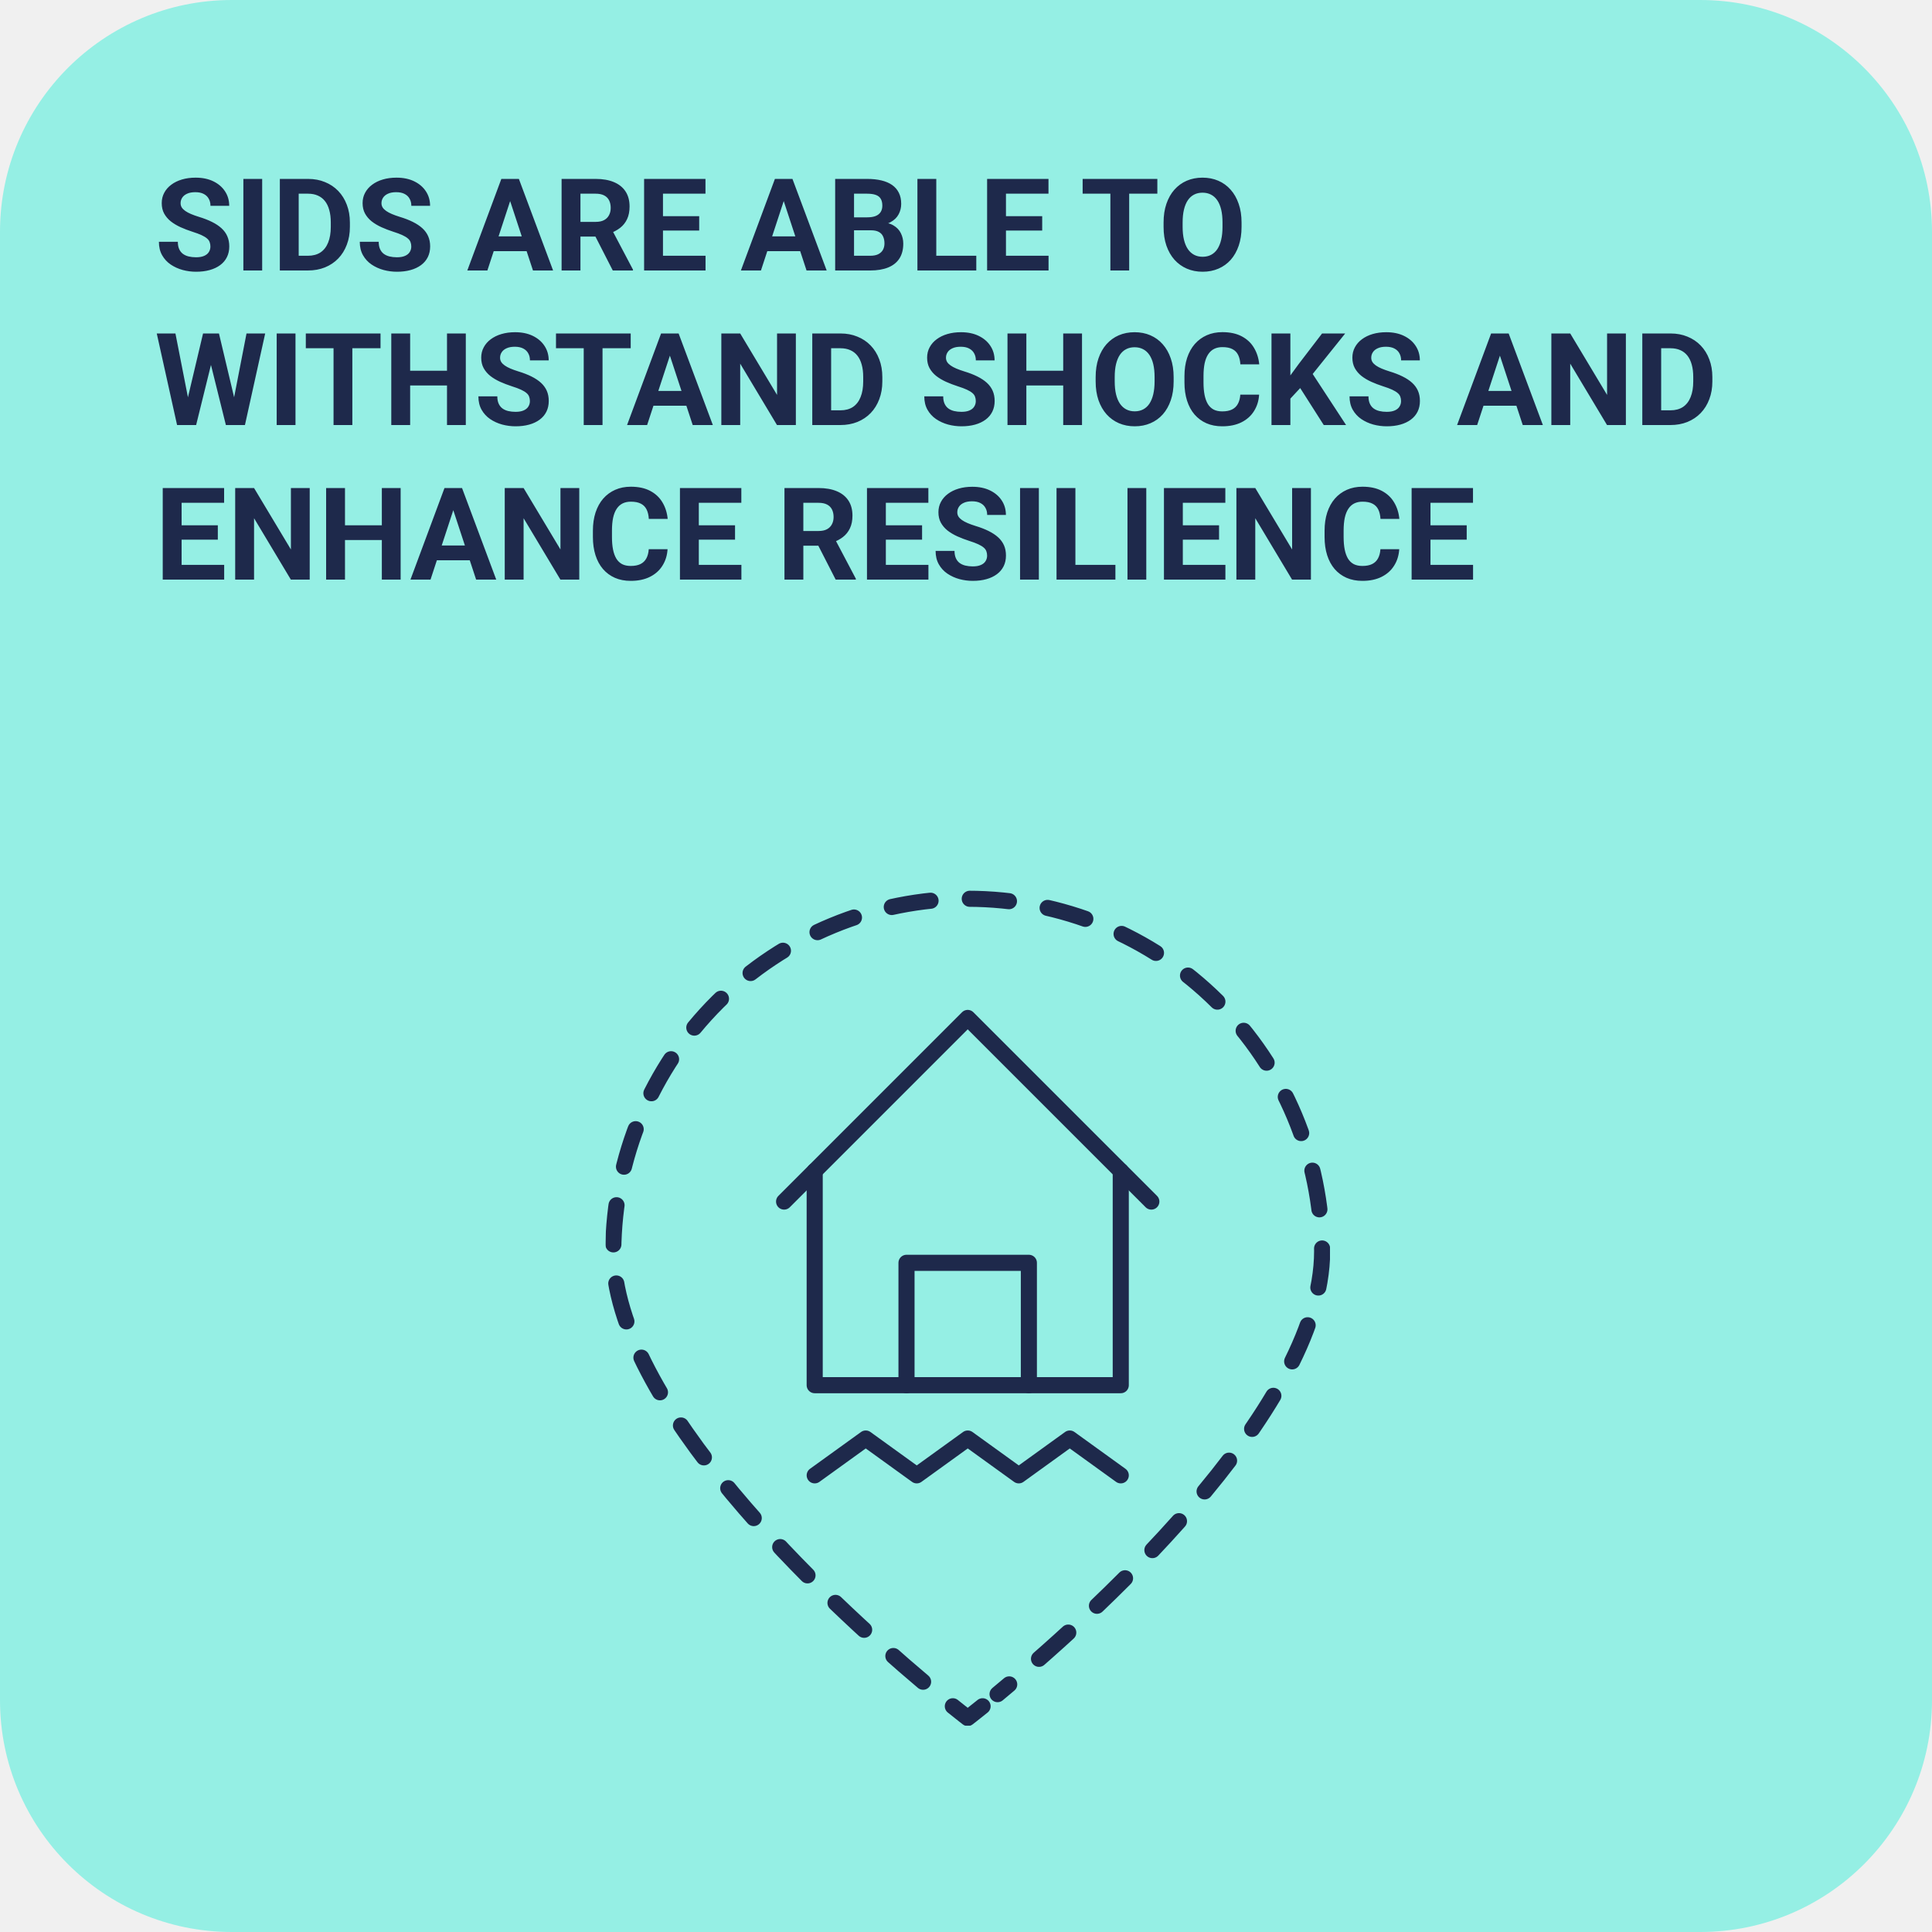
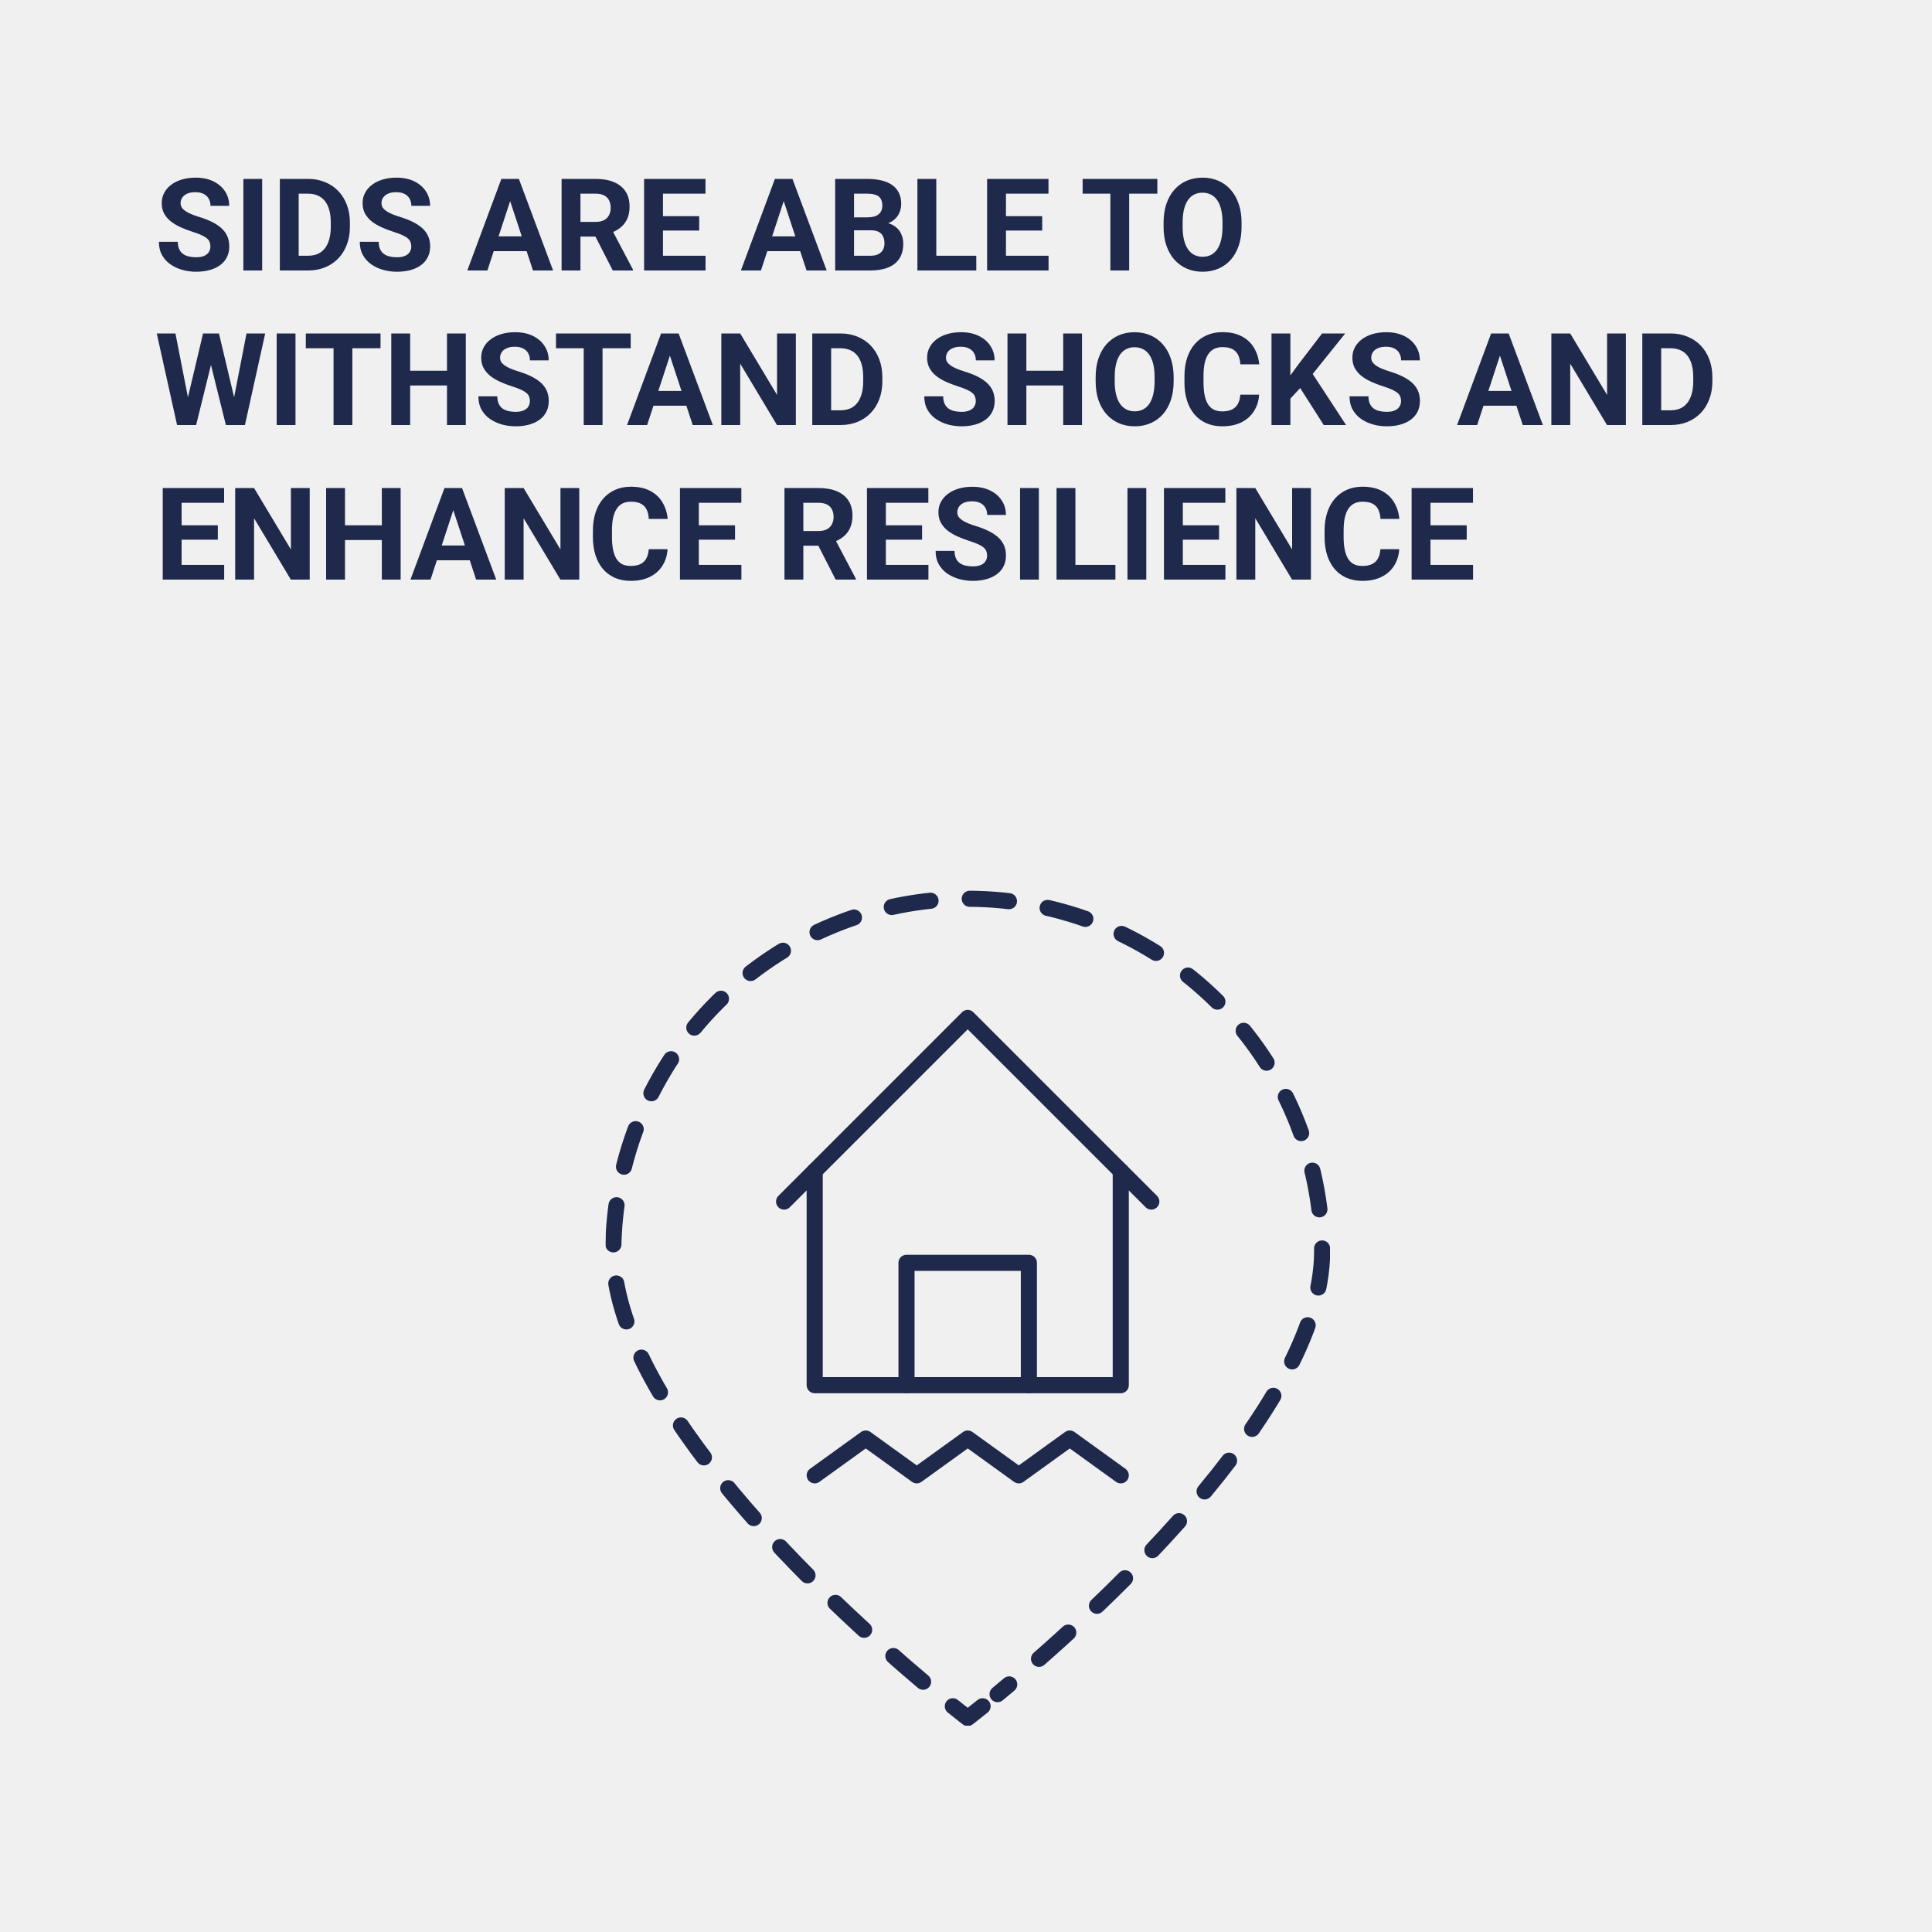
<svg xmlns="http://www.w3.org/2000/svg" width="150" height="150" viewBox="0 0 150 150" fill="none">
  <g clip-path="url(#clip0_1_114)">
-     <path d="M132 0H18C8.059 0 0 8.059 0 18V132C0 141.941 8.059 150 18 150H132C141.941 150 150 141.941 150 132V18C150 8.059 141.941 0 132 0Z" fill="#95EFE4" />
    <path d="M16.336 19.14C16.336 19.013 16.316 18.899 16.277 18.798C16.241 18.694 16.173 18.599 16.072 18.515C15.971 18.427 15.83 18.34 15.648 18.256C15.465 18.171 15.229 18.083 14.94 17.992C14.617 17.888 14.311 17.771 14.021 17.641C13.735 17.51 13.481 17.359 13.26 17.186C13.042 17.011 12.869 16.807 12.742 16.576C12.618 16.345 12.557 16.076 12.557 15.771C12.557 15.474 12.622 15.206 12.752 14.965C12.882 14.721 13.065 14.512 13.299 14.34C13.533 14.164 13.81 14.029 14.129 13.935C14.451 13.84 14.804 13.793 15.188 13.793C15.713 13.793 16.17 13.887 16.561 14.076C16.951 14.265 17.254 14.524 17.469 14.852C17.687 15.181 17.796 15.557 17.796 15.98H16.341C16.341 15.772 16.297 15.59 16.209 15.434C16.124 15.274 15.994 15.149 15.818 15.058C15.646 14.966 15.428 14.921 15.164 14.921C14.91 14.921 14.699 14.96 14.529 15.038C14.36 15.113 14.233 15.216 14.148 15.346C14.064 15.473 14.021 15.616 14.021 15.775C14.021 15.896 14.051 16.005 14.109 16.102C14.171 16.2 14.262 16.291 14.383 16.376C14.503 16.461 14.651 16.54 14.827 16.615C15.003 16.69 15.206 16.763 15.438 16.835C15.825 16.952 16.165 17.084 16.458 17.23C16.754 17.377 17.002 17.541 17.2 17.724C17.399 17.906 17.549 18.113 17.649 18.344C17.75 18.575 17.801 18.837 17.801 19.13C17.801 19.439 17.741 19.716 17.62 19.96C17.5 20.204 17.326 20.411 17.098 20.58C16.87 20.749 16.598 20.878 16.282 20.966C15.966 21.054 15.613 21.098 15.223 21.098C14.871 21.098 14.524 21.052 14.183 20.961C13.841 20.866 13.53 20.725 13.25 20.536C12.973 20.347 12.752 20.106 12.586 19.814C12.42 19.52 12.337 19.174 12.337 18.773H13.807C13.807 18.995 13.841 19.182 13.909 19.335C13.977 19.488 14.074 19.612 14.197 19.706C14.324 19.8 14.474 19.869 14.646 19.911C14.822 19.953 15.014 19.975 15.223 19.975C15.477 19.975 15.685 19.939 15.848 19.867C16.014 19.796 16.136 19.696 16.214 19.569C16.295 19.442 16.336 19.299 16.336 19.14ZM20.355 13.891V21H18.895V13.891H20.355ZM23.909 21H22.361L22.371 19.857H23.909C24.293 19.857 24.617 19.771 24.881 19.599C25.145 19.423 25.343 19.167 25.477 18.832C25.613 18.497 25.682 18.091 25.682 17.616V17.27C25.682 16.905 25.643 16.584 25.564 16.308C25.49 16.031 25.377 15.798 25.227 15.609C25.078 15.421 24.894 15.279 24.676 15.185C24.458 15.087 24.207 15.038 23.924 15.038H22.332V13.891H23.924C24.399 13.891 24.834 13.972 25.227 14.135C25.625 14.294 25.968 14.524 26.258 14.823C26.547 15.123 26.77 15.481 26.927 15.898C27.086 16.311 27.166 16.771 27.166 17.279V17.616C27.166 18.121 27.086 18.581 26.927 18.998C26.77 19.415 26.547 19.773 26.258 20.072C25.971 20.369 25.628 20.598 25.227 20.761C24.83 20.92 24.391 21 23.909 21ZM23.191 13.891V21H21.727V13.891H23.191ZM31.932 19.14C31.932 19.013 31.912 18.899 31.873 18.798C31.837 18.694 31.769 18.599 31.668 18.515C31.567 18.427 31.425 18.34 31.243 18.256C31.061 18.171 30.825 18.083 30.535 17.992C30.213 17.888 29.907 17.771 29.617 17.641C29.331 17.51 29.077 17.359 28.855 17.186C28.637 17.011 28.465 16.807 28.338 16.576C28.214 16.345 28.152 16.076 28.152 15.771C28.152 15.474 28.217 15.206 28.348 14.965C28.478 14.721 28.66 14.512 28.895 14.34C29.129 14.164 29.406 14.029 29.725 13.935C30.047 13.84 30.4 13.793 30.784 13.793C31.308 13.793 31.766 13.887 32.156 14.076C32.547 14.265 32.85 14.524 33.065 14.852C33.283 15.181 33.392 15.557 33.392 15.98H31.936C31.936 15.772 31.893 15.59 31.805 15.434C31.72 15.274 31.59 15.149 31.414 15.058C31.241 14.966 31.023 14.921 30.76 14.921C30.506 14.921 30.294 14.96 30.125 15.038C29.956 15.113 29.829 15.216 29.744 15.346C29.66 15.473 29.617 15.616 29.617 15.775C29.617 15.896 29.646 16.005 29.705 16.102C29.767 16.2 29.858 16.291 29.979 16.376C30.099 16.461 30.247 16.54 30.423 16.615C30.599 16.69 30.802 16.763 31.033 16.835C31.421 16.952 31.761 17.084 32.054 17.23C32.35 17.377 32.597 17.541 32.796 17.724C32.995 17.906 33.144 18.113 33.245 18.344C33.346 18.575 33.397 18.837 33.397 19.13C33.397 19.439 33.336 19.716 33.216 19.96C33.095 20.204 32.921 20.411 32.693 20.58C32.465 20.749 32.194 20.878 31.878 20.966C31.562 21.054 31.209 21.098 30.818 21.098C30.467 21.098 30.12 21.052 29.778 20.961C29.436 20.866 29.126 20.725 28.846 20.536C28.569 20.347 28.348 20.106 28.182 19.814C28.016 19.52 27.933 19.174 27.933 18.773H29.402C29.402 18.995 29.436 19.182 29.505 19.335C29.573 19.488 29.669 19.612 29.793 19.706C29.92 19.8 30.07 19.869 30.242 19.911C30.418 19.953 30.61 19.975 30.818 19.975C31.072 19.975 31.281 19.939 31.443 19.867C31.609 19.796 31.731 19.696 31.81 19.569C31.891 19.442 31.932 19.299 31.932 19.14ZM39.773 15.106L37.84 21H36.282L38.924 13.891H39.915L39.773 15.106ZM41.38 21L39.441 15.106L39.285 13.891H40.286L42.942 21H41.38ZM41.292 18.354V19.501H37.537V18.354H41.292ZM43.602 13.891H46.253C46.797 13.891 47.264 13.972 47.654 14.135C48.048 14.297 48.351 14.538 48.562 14.857C48.774 15.176 48.88 15.569 48.88 16.034C48.88 16.415 48.815 16.742 48.685 17.016C48.558 17.286 48.377 17.512 48.143 17.694C47.911 17.873 47.64 18.017 47.327 18.124L46.863 18.368H44.559L44.549 17.226H46.263C46.52 17.226 46.733 17.18 46.902 17.089C47.072 16.998 47.199 16.871 47.283 16.708C47.371 16.545 47.415 16.356 47.415 16.142C47.415 15.914 47.373 15.717 47.288 15.551C47.203 15.385 47.075 15.258 46.902 15.17C46.73 15.082 46.513 15.038 46.253 15.038H45.066V21H43.602V13.891ZM47.576 21L45.955 17.831L47.503 17.821L49.144 20.932V21H47.576ZM54.778 19.857V21H50.994V19.857H54.778ZM51.473 13.891V21H50.008V13.891H51.473ZM54.285 16.786V17.899H50.994V16.786H54.285ZM54.773 13.891V15.038H50.994V13.891H54.773ZM61.014 15.106L59.08 21H57.523L60.164 13.891H61.155L61.014 15.106ZM62.62 21L60.682 15.106L60.525 13.891H61.526L64.183 21H62.62ZM62.532 18.354V19.501H58.777V18.354H62.532ZM67.625 17.88H65.799L65.789 16.874H67.322C67.592 16.874 67.814 16.84 67.986 16.771C68.159 16.7 68.287 16.597 68.372 16.464C68.46 16.327 68.504 16.161 68.504 15.966C68.504 15.745 68.462 15.565 68.377 15.429C68.296 15.292 68.167 15.193 67.991 15.131C67.819 15.069 67.596 15.038 67.322 15.038H66.307V21H64.842V13.891H67.322C67.736 13.891 68.105 13.93 68.431 14.008C68.759 14.086 69.038 14.205 69.266 14.364C69.493 14.524 69.668 14.726 69.788 14.97C69.909 15.211 69.969 15.497 69.969 15.829C69.969 16.122 69.902 16.392 69.769 16.64C69.638 16.887 69.432 17.089 69.148 17.245C68.868 17.401 68.502 17.488 68.05 17.504L67.625 17.88ZM67.561 21H65.398L65.97 19.857H67.561C67.819 19.857 68.029 19.817 68.191 19.735C68.354 19.651 68.475 19.537 68.553 19.394C68.631 19.25 68.67 19.086 68.67 18.9C68.67 18.692 68.634 18.511 68.562 18.358C68.494 18.205 68.383 18.088 68.231 18.007C68.078 17.922 67.876 17.88 67.625 17.88H66.214L66.224 16.874H67.981L68.318 17.27C68.751 17.263 69.1 17.34 69.363 17.499C69.63 17.655 69.824 17.859 69.944 18.109C70.068 18.36 70.13 18.629 70.13 18.915C70.13 19.371 70.031 19.755 69.832 20.067C69.633 20.377 69.342 20.609 68.958 20.766C68.577 20.922 68.112 21 67.561 21ZM75.799 19.857V21H72.22V19.857H75.799ZM72.693 13.891V21H71.228V13.891H72.693ZM81.409 19.857V21H77.625V19.857H81.409ZM78.103 13.891V21H76.639V13.891H78.103ZM80.916 16.786V17.899H77.625V16.786H80.916ZM81.404 13.891V15.038H77.625V13.891H81.404ZM87.669 13.891V21H86.209V13.891H87.669ZM89.856 13.891V15.038H84.056V13.891H89.856ZM96.394 17.279V17.616C96.394 18.157 96.321 18.642 96.175 19.071C96.028 19.501 95.822 19.867 95.555 20.17C95.288 20.469 94.969 20.699 94.598 20.858C94.23 21.018 93.821 21.098 93.372 21.098C92.926 21.098 92.518 21.018 92.147 20.858C91.779 20.699 91.46 20.469 91.189 20.17C90.919 19.867 90.709 19.501 90.56 19.071C90.413 18.642 90.34 18.157 90.34 17.616V17.279C90.34 16.736 90.413 16.251 90.56 15.824C90.706 15.395 90.913 15.028 91.18 14.726C91.45 14.423 91.769 14.192 92.137 14.032C92.508 13.873 92.916 13.793 93.362 13.793C93.811 13.793 94.22 13.873 94.588 14.032C94.959 14.192 95.278 14.423 95.545 14.726C95.815 15.028 96.023 15.395 96.17 15.824C96.32 16.251 96.394 16.736 96.394 17.279ZM94.915 17.616V17.27C94.915 16.892 94.881 16.56 94.812 16.273C94.744 15.987 94.643 15.746 94.51 15.551C94.376 15.355 94.213 15.209 94.022 15.111C93.829 15.01 93.61 14.96 93.362 14.96C93.115 14.96 92.895 15.01 92.703 15.111C92.514 15.209 92.353 15.355 92.22 15.551C92.09 15.746 91.99 15.987 91.922 16.273C91.853 16.56 91.819 16.892 91.819 17.27V17.616C91.819 17.991 91.853 18.323 91.922 18.612C91.99 18.899 92.091 19.141 92.225 19.34C92.358 19.535 92.521 19.683 92.713 19.784C92.905 19.885 93.125 19.936 93.372 19.936C93.62 19.936 93.839 19.885 94.031 19.784C94.223 19.683 94.384 19.535 94.515 19.34C94.645 19.141 94.744 18.899 94.812 18.612C94.881 18.323 94.915 17.991 94.915 17.616ZM14.349 31.872L15.765 25.891H16.556L16.736 26.887L15.227 33H14.378L14.349 31.872ZM13.621 25.891L14.793 31.872L14.695 33H13.748L12.171 25.891H13.621ZM17.981 31.848L19.139 25.891H20.589L19.017 33H18.069L17.981 31.848ZM17 25.891L18.426 31.896L18.387 33H17.537L16.019 26.882L16.214 25.891H17ZM22.942 25.891V33H21.482V25.891H22.942ZM27.356 25.891V33H25.896V25.891H27.356ZM29.544 25.891V27.038H23.743V25.891H29.544ZM35.12 28.786V29.929H31.409V28.786H35.12ZM31.844 25.891V33H30.379V25.891H31.844ZM36.165 25.891V33H34.705V25.891H36.165ZM41.141 31.14C41.141 31.013 41.121 30.899 41.082 30.798C41.046 30.694 40.978 30.599 40.877 30.515C40.776 30.427 40.634 30.34 40.452 30.256C40.27 30.171 40.034 30.083 39.744 29.992C39.422 29.888 39.116 29.771 38.826 29.641C38.54 29.51 38.286 29.359 38.065 29.186C37.846 29.011 37.674 28.807 37.547 28.576C37.423 28.345 37.361 28.076 37.361 27.77C37.361 27.474 37.426 27.206 37.557 26.965C37.687 26.721 37.869 26.512 38.103 26.34C38.338 26.164 38.615 26.029 38.934 25.935C39.256 25.84 39.609 25.793 39.993 25.793C40.517 25.793 40.975 25.887 41.365 26.076C41.756 26.265 42.059 26.524 42.273 26.852C42.492 27.181 42.601 27.557 42.601 27.98H41.145C41.145 27.772 41.102 27.59 41.014 27.434C40.929 27.274 40.799 27.149 40.623 27.058C40.45 26.966 40.232 26.921 39.969 26.921C39.715 26.921 39.503 26.96 39.334 27.038C39.165 27.113 39.038 27.215 38.953 27.346C38.868 27.473 38.826 27.616 38.826 27.775C38.826 27.896 38.855 28.005 38.914 28.102C38.976 28.2 39.067 28.291 39.188 28.376C39.308 28.461 39.456 28.54 39.632 28.615C39.808 28.69 40.011 28.763 40.242 28.835C40.63 28.952 40.97 29.084 41.263 29.23C41.559 29.377 41.806 29.541 42.005 29.724C42.203 29.906 42.353 30.113 42.454 30.344C42.555 30.575 42.605 30.837 42.605 31.13C42.605 31.439 42.545 31.716 42.425 31.96C42.304 32.204 42.13 32.411 41.902 32.58C41.675 32.749 41.403 32.878 41.087 32.966C40.771 33.054 40.418 33.098 40.027 33.098C39.676 33.098 39.329 33.052 38.987 32.961C38.645 32.867 38.335 32.725 38.055 32.536C37.778 32.347 37.557 32.106 37.391 31.814C37.225 31.52 37.142 31.174 37.142 30.773H38.611C38.611 30.995 38.645 31.182 38.714 31.335C38.782 31.488 38.878 31.612 39.002 31.706C39.129 31.8 39.279 31.869 39.451 31.911C39.627 31.953 39.819 31.975 40.027 31.975C40.281 31.975 40.49 31.939 40.652 31.867C40.818 31.796 40.94 31.696 41.019 31.569C41.1 31.442 41.141 31.299 41.141 31.14ZM46.78 25.891V33H45.32V25.891H46.78ZM48.968 25.891V27.038H43.167V25.891H48.968ZM52.176 27.106L50.242 33H48.685L51.326 25.891H52.317L52.176 27.106ZM53.782 33L51.844 27.106L51.688 25.891H52.688L55.345 33H53.782ZM53.694 30.354V31.501H49.94V30.354H53.694ZM61.79 25.891V33H60.325L57.469 28.234V33H56.004V25.891H57.469L60.33 30.661V25.891H61.79ZM65.247 33H63.699L63.709 31.857H65.247C65.631 31.857 65.955 31.771 66.219 31.599C66.482 31.423 66.681 31.167 66.814 30.832C66.951 30.497 67.019 30.091 67.019 29.616V29.27C67.019 28.905 66.981 28.584 66.902 28.308C66.828 28.031 66.715 27.798 66.565 27.609C66.416 27.421 66.232 27.279 66.014 27.185C65.796 27.087 65.545 27.038 65.262 27.038H63.67V25.891H65.262C65.737 25.891 66.171 25.972 66.565 26.135C66.963 26.294 67.306 26.524 67.596 26.823C67.885 27.123 68.108 27.481 68.265 27.898C68.424 28.311 68.504 28.771 68.504 29.279V29.616C68.504 30.121 68.424 30.581 68.265 30.998C68.108 31.415 67.885 31.773 67.596 32.072C67.309 32.368 66.966 32.598 66.565 32.761C66.168 32.92 65.729 33 65.247 33ZM64.529 25.891V33H63.065V25.891H64.529ZM75.76 31.14C75.76 31.013 75.74 30.899 75.701 30.798C75.665 30.694 75.597 30.599 75.496 30.515C75.395 30.427 75.254 30.34 75.071 30.256C74.889 30.171 74.653 30.083 74.363 29.992C74.041 29.888 73.735 29.771 73.445 29.641C73.159 29.51 72.905 29.359 72.684 29.186C72.466 29.011 72.293 28.807 72.166 28.576C72.042 28.345 71.981 28.076 71.981 27.77C71.981 27.474 72.046 27.206 72.176 26.965C72.306 26.721 72.488 26.512 72.723 26.34C72.957 26.164 73.234 26.029 73.553 25.935C73.875 25.84 74.228 25.793 74.612 25.793C75.136 25.793 75.594 25.887 75.984 26.076C76.375 26.265 76.678 26.524 76.893 26.852C77.111 27.181 77.22 27.557 77.22 27.98H75.765C75.765 27.772 75.721 27.59 75.633 27.434C75.548 27.274 75.418 27.149 75.242 27.058C75.07 26.966 74.852 26.921 74.588 26.921C74.334 26.921 74.122 26.96 73.953 27.038C73.784 27.113 73.657 27.215 73.572 27.346C73.488 27.473 73.445 27.616 73.445 27.775C73.445 27.896 73.475 28.005 73.533 28.102C73.595 28.2 73.686 28.291 73.807 28.376C73.927 28.461 74.075 28.54 74.251 28.615C74.427 28.69 74.63 28.763 74.861 28.835C75.249 28.952 75.589 29.084 75.882 29.23C76.178 29.377 76.425 29.541 76.624 29.724C76.823 29.906 76.972 30.113 77.073 30.344C77.174 30.575 77.225 30.837 77.225 31.13C77.225 31.439 77.164 31.716 77.044 31.96C76.924 32.204 76.749 32.411 76.522 32.58C76.294 32.749 76.022 32.878 75.706 32.966C75.39 33.054 75.037 33.098 74.647 33.098C74.295 33.098 73.948 33.052 73.606 32.961C73.265 32.867 72.954 32.725 72.674 32.536C72.397 32.347 72.176 32.106 72.01 31.814C71.844 31.52 71.761 31.174 71.761 30.773H73.231C73.231 30.995 73.265 31.182 73.333 31.335C73.401 31.488 73.497 31.612 73.621 31.706C73.748 31.8 73.898 31.869 74.07 31.911C74.246 31.953 74.438 31.975 74.647 31.975C74.9 31.975 75.109 31.939 75.272 31.867C75.438 31.796 75.56 31.696 75.638 31.569C75.719 31.442 75.76 31.299 75.76 31.14ZM82.962 28.786V29.929H79.251V28.786H82.962ZM79.686 25.891V33H78.221V25.891H79.686ZM84.007 25.891V33H82.547V25.891H84.007ZM91.121 29.279V29.616C91.121 30.157 91.048 30.642 90.901 31.071C90.755 31.501 90.548 31.867 90.281 32.17C90.014 32.469 89.695 32.699 89.324 32.858C88.956 33.018 88.548 33.098 88.099 33.098C87.653 33.098 87.244 33.018 86.873 32.858C86.505 32.699 86.186 32.469 85.916 32.17C85.646 31.867 85.436 31.501 85.286 31.071C85.14 30.642 85.066 30.157 85.066 29.616V29.279C85.066 28.736 85.14 28.251 85.286 27.824C85.433 27.395 85.639 27.028 85.906 26.726C86.176 26.423 86.495 26.192 86.863 26.032C87.234 25.873 87.643 25.793 88.089 25.793C88.538 25.793 88.947 25.873 89.314 26.032C89.686 26.192 90.005 26.423 90.272 26.726C90.542 27.028 90.75 27.395 90.897 27.824C91.046 28.251 91.121 28.736 91.121 29.279ZM89.642 29.616V29.27C89.642 28.892 89.607 28.56 89.539 28.273C89.471 27.987 89.37 27.746 89.236 27.551C89.103 27.355 88.94 27.209 88.748 27.111C88.556 27.01 88.336 26.96 88.089 26.96C87.841 26.96 87.622 27.01 87.43 27.111C87.241 27.209 87.08 27.355 86.946 27.551C86.816 27.746 86.717 27.987 86.648 28.273C86.58 28.56 86.546 28.892 86.546 29.27V29.616C86.546 29.991 86.58 30.323 86.648 30.612C86.717 30.899 86.818 31.141 86.951 31.34C87.085 31.535 87.247 31.683 87.439 31.784C87.632 31.885 87.851 31.936 88.099 31.936C88.346 31.936 88.566 31.885 88.758 31.784C88.95 31.683 89.111 31.535 89.241 31.34C89.371 31.141 89.471 30.899 89.539 30.612C89.607 30.323 89.642 29.991 89.642 29.616ZM96.297 30.642H97.757C97.728 31.12 97.596 31.545 97.361 31.916C97.13 32.287 96.806 32.577 96.39 32.785C95.976 32.993 95.478 33.098 94.895 33.098C94.44 33.098 94.031 33.02 93.67 32.863C93.309 32.704 92.999 32.476 92.742 32.18C92.488 31.884 92.295 31.525 92.161 31.105C92.028 30.686 91.961 30.215 91.961 29.694V29.201C91.961 28.68 92.029 28.21 92.166 27.79C92.306 27.367 92.505 27.007 92.762 26.711C93.022 26.415 93.333 26.187 93.694 26.027C94.056 25.868 94.459 25.788 94.905 25.788C95.498 25.788 95.997 25.895 96.404 26.11C96.814 26.325 97.132 26.621 97.356 26.999C97.584 27.377 97.721 27.806 97.767 28.288H96.302C96.285 28.002 96.228 27.759 96.131 27.561C96.033 27.359 95.885 27.207 95.686 27.106C95.491 27.002 95.231 26.95 94.905 26.95C94.661 26.95 94.448 26.996 94.266 27.087C94.083 27.178 93.93 27.316 93.807 27.502C93.683 27.688 93.59 27.922 93.528 28.205C93.47 28.485 93.44 28.814 93.44 29.191V29.694C93.44 30.062 93.468 30.386 93.523 30.666C93.579 30.943 93.663 31.177 93.777 31.369C93.894 31.558 94.044 31.701 94.227 31.799C94.412 31.893 94.635 31.94 94.895 31.94C95.201 31.94 95.454 31.892 95.652 31.794C95.851 31.696 96.002 31.551 96.106 31.359C96.214 31.167 96.277 30.928 96.297 30.642ZM100.184 25.891V33H98.719V25.891H100.184ZM104.441 25.891L101.624 29.401L99.998 31.149L99.734 29.763L100.833 28.259L102.645 25.891H104.441ZM102.776 33L100.682 29.714L101.766 28.806L104.51 33H102.776ZM108.777 31.14C108.777 31.013 108.758 30.899 108.719 30.798C108.683 30.694 108.615 30.599 108.514 30.515C108.413 30.427 108.271 30.34 108.089 30.256C107.907 30.171 107.671 30.083 107.381 29.992C107.059 29.888 106.753 29.771 106.463 29.641C106.176 29.51 105.923 29.359 105.701 29.186C105.483 29.011 105.311 28.807 105.184 28.576C105.06 28.345 104.998 28.076 104.998 27.77C104.998 27.474 105.063 27.206 105.193 26.965C105.324 26.721 105.506 26.512 105.74 26.34C105.975 26.164 106.251 26.029 106.57 25.935C106.893 25.84 107.246 25.793 107.63 25.793C108.154 25.793 108.611 25.887 109.002 26.076C109.393 26.265 109.695 26.524 109.91 26.852C110.128 27.181 110.237 27.557 110.237 27.98H108.782C108.782 27.772 108.738 27.59 108.65 27.434C108.566 27.274 108.436 27.149 108.26 27.058C108.087 26.966 107.869 26.921 107.605 26.921C107.352 26.921 107.14 26.96 106.971 27.038C106.801 27.113 106.674 27.215 106.59 27.346C106.505 27.473 106.463 27.616 106.463 27.775C106.463 27.896 106.492 28.005 106.551 28.102C106.613 28.2 106.704 28.291 106.824 28.376C106.945 28.461 107.093 28.54 107.269 28.615C107.444 28.69 107.648 28.763 107.879 28.835C108.266 28.952 108.606 29.084 108.899 29.23C109.196 29.377 109.443 29.541 109.642 29.724C109.84 29.906 109.99 30.113 110.091 30.344C110.192 30.575 110.242 30.837 110.242 31.13C110.242 31.439 110.182 31.716 110.062 31.96C109.941 32.204 109.767 32.411 109.539 32.58C109.311 32.749 109.039 32.878 108.724 32.966C108.408 33.054 108.055 33.098 107.664 33.098C107.312 33.098 106.966 33.052 106.624 32.961C106.282 32.867 105.971 32.725 105.691 32.536C105.415 32.347 105.193 32.106 105.027 31.814C104.861 31.52 104.778 31.174 104.778 30.773H106.248C106.248 30.995 106.282 31.182 106.351 31.335C106.419 31.488 106.515 31.612 106.639 31.706C106.766 31.8 106.915 31.869 107.088 31.911C107.264 31.953 107.456 31.975 107.664 31.975C107.918 31.975 108.126 31.939 108.289 31.867C108.455 31.796 108.577 31.696 108.655 31.569C108.737 31.442 108.777 31.299 108.777 31.14ZM116.619 27.106L114.686 33H113.128L115.77 25.891H116.761L116.619 27.106ZM118.226 33L116.287 27.106L116.131 25.891H117.132L119.788 33H118.226ZM118.138 30.354V31.501H114.383V30.354H118.138ZM126.233 25.891V33H124.769L121.912 28.234V33H120.447V25.891H121.912L124.773 30.661V25.891H126.233ZM129.69 33H128.143L128.152 31.857H129.69C130.075 31.857 130.398 31.771 130.662 31.599C130.926 31.423 131.124 31.167 131.258 30.832C131.395 30.497 131.463 30.091 131.463 29.616V29.27C131.463 28.905 131.424 28.584 131.346 28.308C131.271 28.031 131.159 27.798 131.009 27.609C130.859 27.421 130.675 27.279 130.457 27.185C130.239 27.087 129.988 27.038 129.705 27.038H128.113V25.891H129.705C130.18 25.891 130.615 25.972 131.009 26.135C131.406 26.294 131.749 26.524 132.039 26.823C132.329 27.123 132.552 27.481 132.708 27.898C132.868 28.311 132.947 28.771 132.947 29.279V29.616C132.947 30.121 132.868 30.581 132.708 30.998C132.552 31.415 132.329 31.773 132.039 32.072C131.753 32.368 131.409 32.598 131.009 32.761C130.612 32.92 130.172 33 129.69 33ZM128.973 25.891V33H127.508V25.891H128.973ZM17.405 43.857V45H13.621V43.857H17.405ZM14.1 37.891V45H12.635V37.891H14.1ZM16.912 40.786V41.899H13.621V40.786H16.912ZM17.4 37.891V39.038H13.621V37.891H17.4ZM24.046 37.891V45H22.581L19.725 40.234V45H18.26V37.891H19.725L22.586 42.661V37.891H24.046ZM30.061 40.786V41.929H26.351V40.786H30.061ZM26.785 37.891V45H25.32V37.891H26.785ZM31.106 37.891V45H29.646V37.891H31.106ZM35.359 39.106L33.426 45H31.868L34.51 37.891H35.501L35.359 39.106ZM36.966 45L35.027 39.106L34.871 37.891H35.872L38.528 45H36.966ZM36.878 42.353V43.501H33.123V42.353H36.878ZM44.974 37.891V45H43.509L40.652 40.234V45H39.188V37.891H40.652L43.514 42.661V37.891H44.974ZM50.369 42.642H51.829C51.8 43.12 51.668 43.545 51.434 43.916C51.203 44.287 50.879 44.577 50.462 44.785C50.048 44.993 49.55 45.098 48.968 45.098C48.512 45.098 48.103 45.02 47.742 44.863C47.381 44.704 47.072 44.476 46.815 44.18C46.56 43.883 46.367 43.525 46.233 43.105C46.1 42.685 46.033 42.215 46.033 41.694V41.201C46.033 40.68 46.102 40.21 46.238 39.79C46.378 39.367 46.577 39.007 46.834 38.711C47.094 38.415 47.405 38.187 47.767 38.027C48.128 37.868 48.532 37.788 48.977 37.788C49.57 37.788 50.07 37.895 50.477 38.11C50.887 38.325 51.204 38.621 51.429 38.999C51.657 39.377 51.793 39.806 51.839 40.288H50.374C50.358 40.002 50.301 39.759 50.203 39.56C50.105 39.359 49.957 39.207 49.759 39.106C49.563 39.002 49.303 38.95 48.977 38.95C48.733 38.95 48.52 38.996 48.338 39.087C48.156 39.178 48.003 39.316 47.879 39.502C47.755 39.688 47.662 39.922 47.601 40.205C47.542 40.485 47.513 40.814 47.513 41.191V41.694C47.513 42.062 47.54 42.386 47.596 42.666C47.651 42.943 47.736 43.177 47.85 43.369C47.967 43.558 48.117 43.701 48.299 43.799C48.484 43.893 48.707 43.94 48.968 43.94C49.274 43.94 49.526 43.892 49.725 43.794C49.923 43.696 50.075 43.551 50.179 43.359C50.286 43.167 50.35 42.928 50.369 42.642ZM57.562 43.857V45H53.777V43.857H57.562ZM54.256 37.891V45H52.791V37.891H54.256ZM57.068 40.786V41.899H53.777V40.786H57.068ZM57.557 37.891V39.038H53.777V37.891H57.557ZM60.906 37.891H63.558C64.101 37.891 64.568 37.972 64.959 38.135C65.353 38.297 65.656 38.538 65.867 38.857C66.079 39.176 66.185 39.569 66.185 40.034C66.185 40.415 66.12 40.742 65.989 41.016C65.862 41.286 65.682 41.512 65.447 41.694C65.216 41.873 64.944 42.017 64.632 42.124L64.168 42.368H61.863L61.853 41.226H63.567C63.825 41.226 64.038 41.18 64.207 41.089C64.376 40.998 64.503 40.871 64.588 40.708C64.676 40.545 64.72 40.356 64.72 40.142C64.72 39.914 64.677 39.717 64.593 39.551C64.508 39.385 64.38 39.258 64.207 39.17C64.034 39.082 63.818 39.038 63.558 39.038H62.371V45H60.906V37.891ZM64.881 45L63.26 41.831L64.808 41.821L66.448 44.932V45H64.881ZM72.083 43.857V45H68.299V43.857H72.083ZM68.777 37.891V45H67.312V37.891H68.777ZM71.59 40.786V41.899H68.299V40.786H71.59ZM72.078 37.891V39.038H68.299V37.891H72.078ZM76.639 43.14C76.639 43.013 76.619 42.899 76.58 42.798C76.544 42.694 76.476 42.599 76.375 42.515C76.274 42.427 76.132 42.34 75.95 42.256C75.768 42.171 75.532 42.083 75.242 41.992C74.92 41.888 74.614 41.771 74.324 41.641C74.038 41.51 73.784 41.359 73.562 41.187C73.344 41.011 73.172 40.807 73.045 40.576C72.921 40.345 72.859 40.077 72.859 39.77C72.859 39.474 72.924 39.206 73.055 38.965C73.185 38.721 73.367 38.512 73.602 38.34C73.836 38.164 74.113 38.029 74.432 37.935C74.754 37.84 75.107 37.793 75.491 37.793C76.015 37.793 76.473 37.887 76.863 38.076C77.254 38.265 77.557 38.524 77.772 38.852C77.99 39.181 78.099 39.557 78.099 39.98H76.644C76.644 39.772 76.6 39.59 76.512 39.434C76.427 39.274 76.297 39.149 76.121 39.058C75.949 38.967 75.731 38.921 75.467 38.921C75.213 38.921 75.001 38.96 74.832 39.038C74.663 39.113 74.536 39.215 74.451 39.346C74.367 39.473 74.324 39.616 74.324 39.775C74.324 39.896 74.353 40.005 74.412 40.102C74.474 40.2 74.565 40.291 74.686 40.376C74.806 40.461 74.954 40.54 75.13 40.615C75.306 40.69 75.509 40.763 75.74 40.835C76.128 40.952 76.468 41.084 76.761 41.23C77.057 41.377 77.304 41.541 77.503 41.724C77.701 41.906 77.851 42.113 77.952 42.344C78.053 42.575 78.103 42.837 78.103 43.13C78.103 43.439 78.043 43.716 77.923 43.96C77.802 44.204 77.628 44.411 77.4 44.58C77.172 44.749 76.901 44.878 76.585 44.966C76.269 45.054 75.916 45.098 75.525 45.098C75.174 45.098 74.827 45.052 74.485 44.961C74.144 44.867 73.833 44.725 73.553 44.536C73.276 44.347 73.055 44.106 72.889 43.813C72.723 43.52 72.64 43.174 72.64 42.773H74.109C74.109 42.995 74.144 43.182 74.212 43.335C74.28 43.488 74.376 43.612 74.5 43.706C74.627 43.8 74.777 43.869 74.949 43.911C75.125 43.953 75.317 43.975 75.525 43.975C75.779 43.975 75.988 43.939 76.15 43.867C76.316 43.796 76.439 43.696 76.517 43.569C76.598 43.442 76.639 43.299 76.639 43.14ZM80.657 37.891V45H79.197V37.891H80.657ZM86.6 43.857V45H83.02V43.857H86.6ZM83.494 37.891V45H82.029V37.891H83.494ZM88.997 37.891V45H87.537V37.891H88.997ZM95.14 43.857V45H91.356V43.857H95.14ZM91.834 37.891V45H90.369V37.891H91.834ZM94.647 40.786V41.899H91.356V40.786H94.647ZM95.135 37.891V39.038H91.356V37.891H95.135ZM101.78 37.891V45H100.315L97.459 40.234V45H95.994V37.891H97.459L100.32 42.661V37.891H101.78ZM107.176 42.642H108.636C108.606 43.12 108.475 43.545 108.24 43.916C108.009 44.287 107.685 44.577 107.269 44.785C106.855 44.993 106.357 45.098 105.774 45.098C105.319 45.098 104.91 45.02 104.549 44.863C104.188 44.704 103.878 44.476 103.621 44.18C103.367 43.883 103.174 43.525 103.04 43.105C102.907 42.685 102.84 42.215 102.84 41.694V41.201C102.84 40.68 102.908 40.21 103.045 39.79C103.185 39.367 103.383 39.007 103.641 38.711C103.901 38.415 104.212 38.187 104.573 38.027C104.935 37.868 105.338 37.788 105.784 37.788C106.377 37.788 106.876 37.895 107.283 38.11C107.693 38.325 108.011 38.621 108.235 38.999C108.463 39.377 108.6 39.806 108.646 40.288H107.181C107.164 40.002 107.107 39.759 107.01 39.56C106.912 39.359 106.764 39.207 106.565 39.106C106.37 39.002 106.11 38.95 105.784 38.95C105.54 38.95 105.327 38.996 105.145 39.087C104.962 39.178 104.809 39.316 104.686 39.502C104.562 39.688 104.469 39.922 104.407 40.205C104.349 40.485 104.319 40.814 104.319 41.191V41.694C104.319 42.062 104.347 42.386 104.402 42.666C104.458 42.943 104.542 43.177 104.656 43.369C104.773 43.558 104.923 43.701 105.105 43.799C105.291 43.893 105.514 43.94 105.774 43.94C106.08 43.94 106.333 43.892 106.531 43.794C106.73 43.696 106.881 43.551 106.985 43.359C107.093 43.167 107.156 42.928 107.176 42.642ZM114.368 43.857V45H110.584V43.857H114.368ZM111.062 37.891V45H109.598V37.891H111.062ZM113.875 40.786V41.899H110.584V40.786H113.875ZM114.363 37.891V39.038H110.584V37.891H114.363Z" fill="#1E294B" />
    <mask id="mask0_1_114" style="mask-type:luminance" maskUnits="userSpaceOnUse" x="47" y="69" width="57" height="65">
      <path d="M103.266 69H47V134H103.266V69Z" fill="white" />
    </mask>
    <g mask="url(#mask0_1_114)">
      <mask id="mask1_1_114" style="mask-type:luminance" maskUnits="userSpaceOnUse" x="47" y="69" width="57" height="65">
        <path d="M103.266 69H47V134H103.266V69Z" fill="white" />
      </mask>
      <g mask="url(#mask1_1_114)">
        <path d="M76.287 132.474C75.552 133.065 75.133 133.386 75.133 133.386C75.133 133.386 74.713 133.065 73.978 132.474" stroke="#1E294B" stroke-width="1.25" stroke-linecap="round" stroke-linejoin="round" />
        <path d="M71.668 130.569C64.274 124.329 47.614 108.958 47.614 97.133C47.658 89.863 50.576 82.906 55.732 77.781C60.888 72.656 67.863 69.78 75.132 69.78C82.402 69.78 89.377 72.656 94.533 77.781C99.689 82.906 102.607 89.863 102.651 97.133C102.651 109.621 84.074 126.061 77.451 131.533" stroke="#1E294B" stroke-width="1.25" stroke-linecap="round" stroke-linejoin="round" stroke-dasharray="3.05 3.05" />
        <path d="M60.877 93.289L75.132 79.033L89.389 93.289" stroke="#1E294B" stroke-width="1.25" stroke-linecap="round" stroke-linejoin="round" />
        <path d="M63.253 90.917V107.545H87.016V90.917" stroke="#1E294B" stroke-width="1.25" stroke-linecap="round" stroke-linejoin="round" />
        <path d="M70.381 107.545V98.045H79.881V107.545" stroke="#1E294B" stroke-width="1.25" stroke-linecap="round" stroke-linejoin="round" />
        <path d="M87.016 114.545L83.056 111.687L79.097 114.545L75.136 111.687L71.176 114.545L67.216 111.687L63.254 114.545" stroke="#1E294B" stroke-width="1.25" stroke-linecap="round" stroke-linejoin="round" />
      </g>
    </g>
  </g>
  <defs>
    <clipPath id="clip0_1_114">
      <rect width="150" height="150" fill="white" />
    </clipPath>
  </defs>
</svg>
